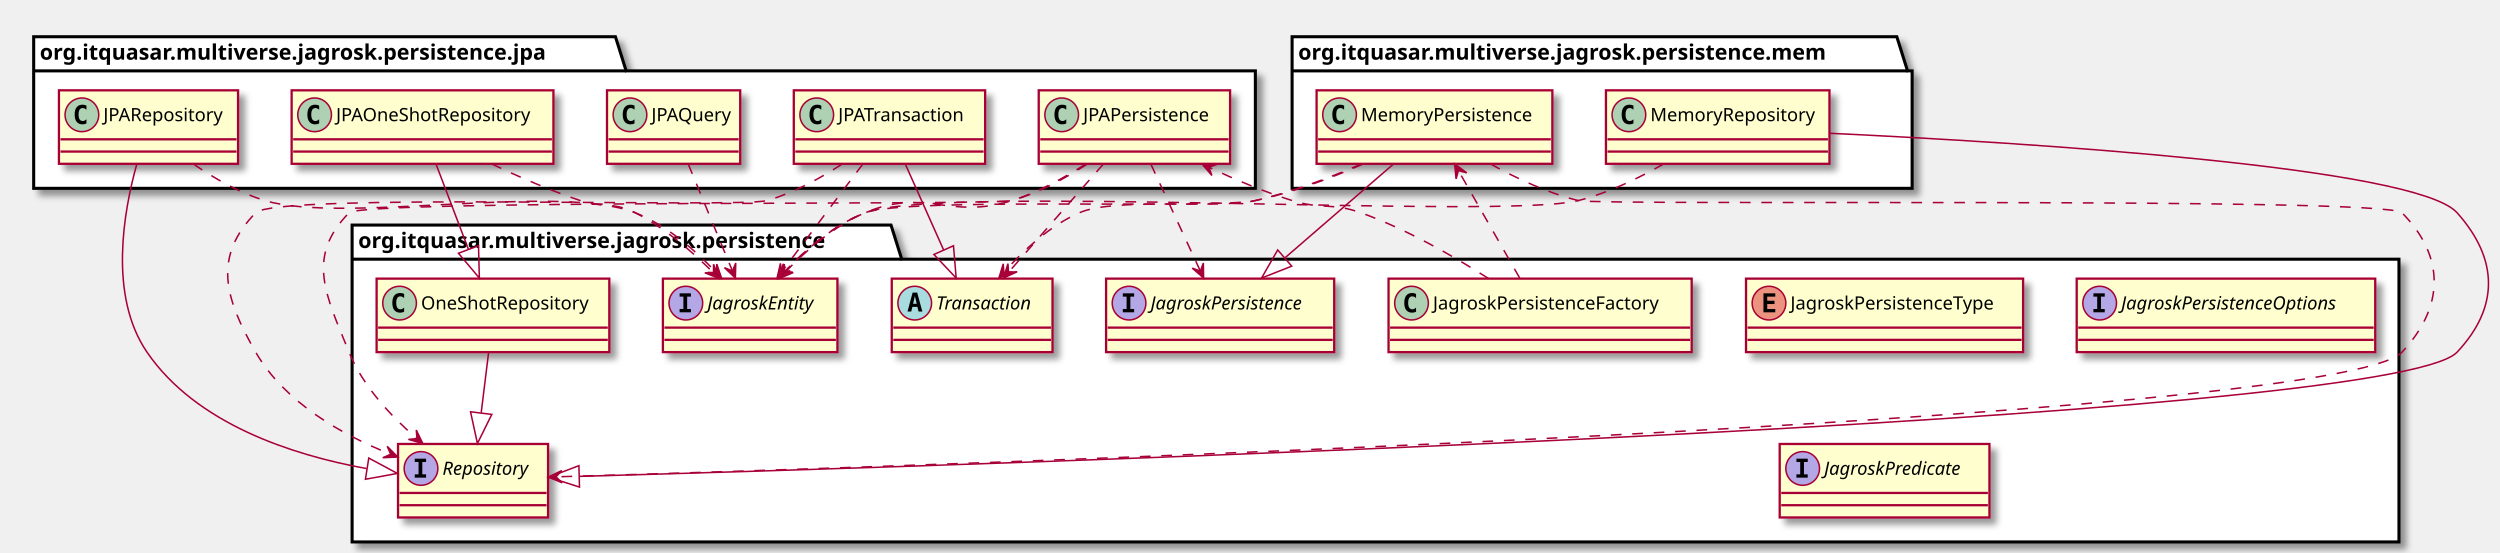
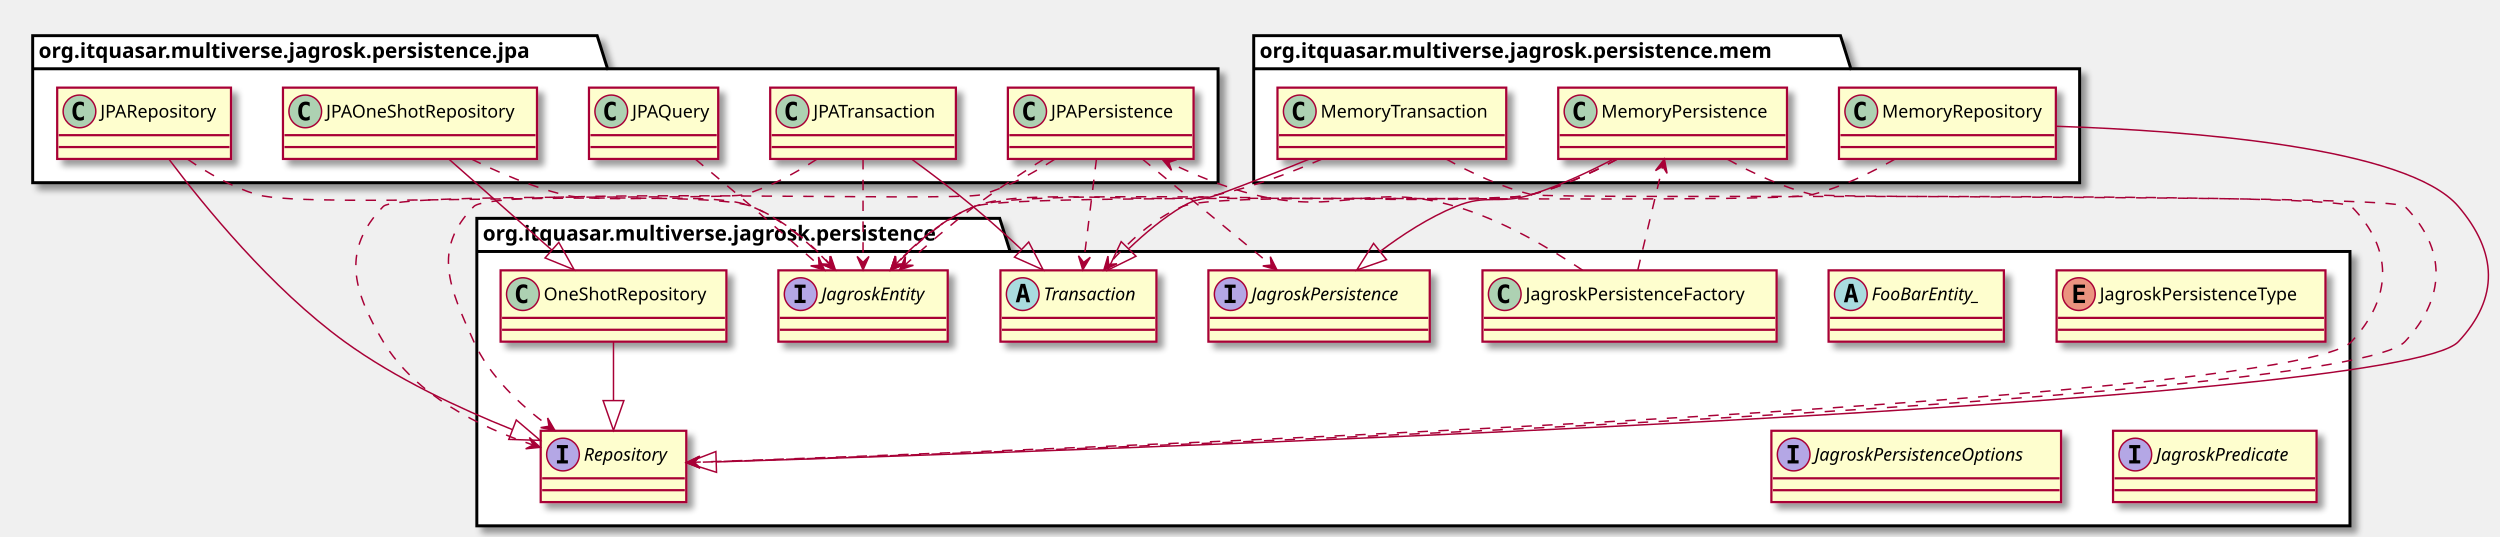
- <svg xmlns="http://www.w3.org/2000/svg" contentScriptType="application/ecmascript" contentStyleType="text/css" height="361px" preserveAspectRatio="none" style="width:1633px;height:361px;" version="1.1" viewBox="0 0 1633 361" width="1633px" zoomAndPan="magnify">
+ <svg xmlns="http://www.w3.org/2000/svg" contentScriptType="application/ecmascript" contentStyleType="text/css" height="361px" preserveAspectRatio="none" style="width:1683px;height:361px;" version="1.1" viewBox="0 0 1683 361" width="1683px" zoomAndPan="magnify">
  <defs>
-     <filter height="300%" id="fvx4y61" width="300%" x="-1" y="-1">
+     <filter height="300%" id="fnx9x2f" width="300%" x="-1" y="-1">
      <feGaussianBlur result="blurOut" stdDeviation="2.0" />
      <feColorMatrix in="blurOut" result="blurOut2" type="matrix" values="0 0 0 0 0 0 0 0 0 0 0 0 0 0 0 0 0 0 .4 0" />
      <feOffset dx="4.0" dy="4.0" in="blurOut2" result="blurOut3" />
      <feBlend in="SourceGraphic" in2="blurOut3" mode="normal" />
    </filter>
  </defs>
  <g>
-     <polygon fill="#FFFFFF" filter="url(#fvx4y61)" points="230,147,582,147,589,169.297,1567,169.297,1567,354,230,354,230,147" style="stroke: #000000; stroke-width: 2.0;" />
-     <line style="stroke: #000000; stroke-width: 2.0;" x1="230" x2="589" y1="169.297" y2="169.297" />
-     <text fill="#000000" font-family="sans-serif" font-size="14" font-weight="bold" lengthAdjust="spacingAndGlyphs" textLength="346" x="234" y="161.995">org.itquasar.multiverse.jagrosk.persistence</text>
-     <polygon fill="#FFFFFF" filter="url(#fvx4y61)" points="22,24,402,24,409,46.297,820,46.297,820,123,22,123,22,24" style="stroke: #000000; stroke-width: 2.0;" />
+     <polygon fill="#FFFFFF" filter="url(#fnx9x2f)" points="321,147,673,147,680,169.297,1582,169.297,1582,354,321,354,321,147" style="stroke: #000000; stroke-width: 2.0;" />
+     <line style="stroke: #000000; stroke-width: 2.0;" x1="321" x2="680" y1="169.297" y2="169.297" />
+     <text fill="#000000" font-family="sans-serif" font-size="14" font-weight="bold" lengthAdjust="spacingAndGlyphs" textLength="346" x="325" y="161.995">org.itquasar.multiverse.jagrosk.persistence</text>
+     <polygon fill="#FFFFFF" filter="url(#fnx9x2f)" points="22,24,402,24,409,46.297,820,46.297,820,123,22,123,22,24" style="stroke: #000000; stroke-width: 2.0;" />
    <line style="stroke: #000000; stroke-width: 2.0;" x1="22" x2="409" y1="46.297" y2="46.297" />
    <text fill="#000000" font-family="sans-serif" font-size="14" font-weight="bold" lengthAdjust="spacingAndGlyphs" textLength="374" x="26" y="38.995">org.itquasar.multiverse.jagrosk.persistence.jpa</text>
-     <polygon fill="#FFFFFF" filter="url(#fvx4y61)" points="844,24,1239,24,1246,46.297,1249,46.297,1249,123,844,123,844,24" style="stroke: #000000; stroke-width: 2.0;" />
+     <polygon fill="#FFFFFF" filter="url(#fnx9x2f)" points="844,24,1239,24,1246,46.297,1400,46.297,1400,123,844,123,844,24" style="stroke: #000000; stroke-width: 2.0;" />
    <line style="stroke: #000000; stroke-width: 2.0;" x1="844" x2="1246" y1="46.297" y2="46.297" />
    <text fill="#000000" font-family="sans-serif" font-size="14" font-weight="bold" lengthAdjust="spacingAndGlyphs" textLength="389" x="848" y="38.995">org.itquasar.multiverse.jagrosk.persistence.mem</text>
-     <rect fill="#FEFECE" filter="url(#fvx4y61)" height="48" style="stroke: #A80036; stroke-width: 1.5;" width="105" x="582.5" y="182" />
-     <ellipse cx="597.5" cy="198" fill="#A9DCDF" rx="11" ry="11" style="stroke: #A80036; stroke-width: 1.0;" />
-     <path d="M597.609,193.344 L596.453,198.422 L598.781,198.422 L597.609,193.344 Z M596.125,191.109 L599.109,191.109 L602.469,203.5 L600.016,203.5 L599.25,200.438 L595.969,200.438 L595.219,203.5 L592.781,203.5 L596.125,191.109 Z " />
-     <text fill="#000000" font-family="sans-serif" font-size="12" font-style="italic" lengthAdjust="spacingAndGlyphs" textLength="73" x="611.5" y="202.154">Transaction</text>
-     <line style="stroke: #A80036; stroke-width: 1.5;" x1="583.5" x2="686.5" y1="214" y2="214" />
-     <line style="stroke: #A80036; stroke-width: 1.5;" x1="583.5" x2="686.5" y1="222" y2="222" />
-     <rect fill="#FEFECE" filter="url(#fvx4y61)" height="48" style="stroke: #A80036; stroke-width: 1.5;" width="198" x="907" y="182" />
-     <ellipse cx="922" cy="198" fill="#ADD1B2" rx="11" ry="11" style="stroke: #A80036; stroke-width: 1.0;" />
-     <path d="M924.969,203.641 Q924.391,203.938 923.75,204.086 Q923.109,204.234 922.406,204.234 Q919.906,204.234 918.586,202.586 Q917.266,200.938 917.266,197.812 Q917.266,194.688 918.586,193.031 Q919.906,191.375 922.406,191.375 Q923.109,191.375 923.758,191.531 Q924.406,191.688 924.969,191.984 L924.969,194.703 Q924.344,194.125 923.75,193.852 Q923.156,193.578 922.531,193.578 Q921.188,193.578 920.5,194.648 Q919.812,195.719 919.812,197.812 Q919.812,199.906 920.5,200.977 Q921.188,202.047 922.531,202.047 Q923.156,202.047 923.75,201.773 Q924.344,201.5 924.969,200.922 L924.969,203.641 Z " />
-     <text fill="#000000" font-family="sans-serif" font-size="12" lengthAdjust="spacingAndGlyphs" textLength="166" x="936" y="202.154">JagroskPersistenceFactory</text>
-     <line style="stroke: #A80036; stroke-width: 1.5;" x1="908" x2="1104" y1="214" y2="214" />
-     <line style="stroke: #A80036; stroke-width: 1.5;" x1="908" x2="1104" y1="222" y2="222" />
-     <rect fill="#FEFECE" filter="url(#fvx4y61)" height="48" style="stroke: #A80036; stroke-width: 1.5;" width="152" x="246" y="182" />
-     <ellipse cx="261" cy="198" fill="#ADD1B2" rx="11" ry="11" style="stroke: #A80036; stroke-width: 1.0;" />
-     <path d="M263.969,203.641 Q263.391,203.938 262.75,204.086 Q262.109,204.234 261.406,204.234 Q258.906,204.234 257.586,202.586 Q256.266,200.938 256.266,197.812 Q256.266,194.688 257.586,193.031 Q258.906,191.375 261.406,191.375 Q262.109,191.375 262.758,191.531 Q263.406,191.688 263.969,191.984 L263.969,194.703 Q263.344,194.125 262.75,193.852 Q262.156,193.578 261.531,193.578 Q260.188,193.578 259.5,194.648 Q258.812,195.719 258.812,197.812 Q258.812,199.906 259.5,200.977 Q260.188,202.047 261.531,202.047 Q262.156,202.047 262.75,201.773 Q263.344,201.5 263.969,200.922 L263.969,203.641 Z " />
-     <text fill="#000000" font-family="sans-serif" font-size="12" lengthAdjust="spacingAndGlyphs" textLength="120" x="275" y="202.154">OneShotRepository</text>
-     <line style="stroke: #A80036; stroke-width: 1.5;" x1="247" x2="397" y1="214" y2="214" />
-     <line style="stroke: #A80036; stroke-width: 1.5;" x1="247" x2="397" y1="222" y2="222" />
-     <rect fill="#FEFECE" filter="url(#fvx4y61)" height="48" style="stroke: #A80036; stroke-width: 1.5;" width="181" x="1140.5" y="182" />
-     <ellipse cx="1155.5" cy="198" fill="#EB937F" rx="11" ry="11" style="stroke: #A80036; stroke-width: 1.0;" />
-     <path d="M1159.609,204 L1151.891,204 L1151.891,191.609 L1159.609,191.609 L1159.609,193.766 L1154.344,193.766 L1154.344,196.438 L1159.109,196.438 L1159.109,198.594 L1154.344,198.594 L1154.344,201.844 L1159.609,201.844 L1159.609,204 Z " />
-     <text fill="#000000" font-family="sans-serif" font-size="12" lengthAdjust="spacingAndGlyphs" textLength="149" x="1169.5" y="202.154">JagroskPersistenceType</text>
-     <line style="stroke: #A80036; stroke-width: 1.5;" x1="1141.5" x2="1320.5" y1="214" y2="214" />
-     <line style="stroke: #A80036; stroke-width: 1.5;" x1="1141.5" x2="1320.5" y1="222" y2="222" />
-     <rect fill="#FEFECE" filter="url(#fvx4y61)" height="48" style="stroke: #A80036; stroke-width: 1.5;" width="114" x="433" y="182" />
-     <ellipse cx="448" cy="198" fill="#B4A7E5" rx="11" ry="11" style="stroke: #A80036; stroke-width: 1.0;" />
-     <path d="M443.922,193.766 L443.922,191.609 L451.312,191.609 L451.312,193.766 L448.844,193.766 L448.844,201.844 L451.312,201.844 L451.312,204 L443.922,204 L443.922,201.844 L446.391,201.844 L446.391,193.766 L443.922,193.766 Z " />
-     <text fill="#000000" font-family="sans-serif" font-size="12" font-style="italic" lengthAdjust="spacingAndGlyphs" textLength="82" x="462" y="202.154">JagroskEntity</text>
-     <line style="stroke: #A80036; stroke-width: 1.5;" x1="434" x2="546" y1="214" y2="214" />
-     <line style="stroke: #A80036; stroke-width: 1.5;" x1="434" x2="546" y1="222" y2="222" />
-     <rect fill="#FEFECE" filter="url(#fvx4y61)" height="48" style="stroke: #A80036; stroke-width: 1.5;" width="149" x="722.5" y="182" />
-     <ellipse cx="737.5" cy="198" fill="#B4A7E5" rx="11" ry="11" style="stroke: #A80036; stroke-width: 1.0;" />
-     <path d="M733.422,193.766 L733.422,191.609 L740.812,191.609 L740.812,193.766 L738.344,193.766 L738.344,201.844 L740.812,201.844 L740.812,204 L733.422,204 L733.422,201.844 L735.891,201.844 L735.891,193.766 L733.422,193.766 Z " />
-     <text fill="#000000" font-family="sans-serif" font-size="12" font-style="italic" lengthAdjust="spacingAndGlyphs" textLength="117" x="751.5" y="202.154">JagroskPersistence</text>
-     <line style="stroke: #A80036; stroke-width: 1.5;" x1="723.5" x2="870.5" y1="214" y2="214" />
-     <line style="stroke: #A80036; stroke-width: 1.5;" x1="723.5" x2="870.5" y1="222" y2="222" />
-     <rect fill="#FEFECE" filter="url(#fvx4y61)" height="48" style="stroke: #A80036; stroke-width: 1.5;" width="195" x="1356.5" y="182" />
-     <ellipse cx="1371.5" cy="198" fill="#B4A7E5" rx="11" ry="11" style="stroke: #A80036; stroke-width: 1.0;" />
-     <path d="M1367.422,193.766 L1367.422,191.609 L1374.812,191.609 L1374.812,193.766 L1372.344,193.766 L1372.344,201.844 L1374.812,201.844 L1374.812,204 L1367.422,204 L1367.422,201.844 L1369.891,201.844 L1369.891,193.766 L1367.422,193.766 Z " />
-     <text fill="#000000" font-family="sans-serif" font-size="12" font-style="italic" lengthAdjust="spacingAndGlyphs" textLength="163" x="1385.5" y="202.154">JagroskPersistenceOptions</text>
-     <line style="stroke: #A80036; stroke-width: 1.5;" x1="1357.5" x2="1550.5" y1="214" y2="214" />
-     <line style="stroke: #A80036; stroke-width: 1.5;" x1="1357.5" x2="1550.5" y1="222" y2="222" />
-     <rect fill="#FEFECE" filter="url(#fvx4y61)" height="48" style="stroke: #A80036; stroke-width: 1.5;" width="137" x="1162.5" y="290" />
-     <ellipse cx="1177.5" cy="306" fill="#B4A7E5" rx="11" ry="11" style="stroke: #A80036; stroke-width: 1.0;" />
-     <path d="M1173.422,301.766 L1173.422,299.609 L1180.812,299.609 L1180.812,301.766 L1178.344,301.766 L1178.344,309.844 L1180.812,309.844 L1180.812,312 L1173.422,312 L1173.422,309.844 L1175.891,309.844 L1175.891,301.766 L1173.422,301.766 Z " />
-     <text fill="#000000" font-family="sans-serif" font-size="12" font-style="italic" lengthAdjust="spacingAndGlyphs" textLength="105" x="1191.5" y="310.154">JagroskPredicate</text>
-     <line style="stroke: #A80036; stroke-width: 1.5;" x1="1163.5" x2="1298.5" y1="322" y2="322" />
-     <line style="stroke: #A80036; stroke-width: 1.5;" x1="1163.5" x2="1298.5" y1="330" y2="330" />
-     <rect fill="#FEFECE" filter="url(#fvx4y61)" height="48" style="stroke: #A80036; stroke-width: 1.5;" width="98" x="260" y="290" />
-     <ellipse cx="275" cy="306" fill="#B4A7E5" rx="11" ry="11" style="stroke: #A80036; stroke-width: 1.0;" />
-     <path d="M270.922,301.766 L270.922,299.609 L278.312,299.609 L278.312,301.766 L275.844,301.766 L275.844,309.844 L278.312,309.844 L278.312,312 L270.922,312 L270.922,309.844 L273.391,309.844 L273.391,301.766 L270.922,301.766 Z " />
-     <text fill="#000000" font-family="sans-serif" font-size="12" font-style="italic" lengthAdjust="spacingAndGlyphs" textLength="66" x="289" y="310.154">Repository</text>
-     <line style="stroke: #A80036; stroke-width: 1.5;" x1="261" x2="357" y1="322" y2="322" />
-     <line style="stroke: #A80036; stroke-width: 1.5;" x1="261" x2="357" y1="330" y2="330" />
-     <rect fill="#FEFECE" filter="url(#fvx4y61)" height="48" style="stroke: #A80036; stroke-width: 1.5;" width="171" x="190.5" y="59" />
+     <rect fill="#FEFECE" filter="url(#fnx9x2f)" height="48" style="stroke: #A80036; stroke-width: 1.5;" width="118" x="1231" y="182" />
+     <ellipse cx="1246" cy="198" fill="#A9DCDF" rx="11" ry="11" style="stroke: #A80036; stroke-width: 1.0;" />
+     <path d="M1246.109,193.344 L1244.953,198.422 L1247.281,198.422 L1246.109,193.344 Z M1244.625,191.109 L1247.609,191.109 L1250.969,203.5 L1248.516,203.5 L1247.75,200.438 L1244.469,200.438 L1243.719,203.5 L1241.281,203.5 L1244.625,191.109 Z " />
+     <text fill="#000000" font-family="sans-serif" font-size="12" font-style="italic" lengthAdjust="spacingAndGlyphs" textLength="86" x="1260" y="202.154">FooBarEntity_</text>
+     <line style="stroke: #A80036; stroke-width: 1.5;" x1="1232" x2="1348" y1="214" y2="214" />
+     <line style="stroke: #A80036; stroke-width: 1.5;" x1="1232" x2="1348" y1="222" y2="222" />
+     <rect fill="#FEFECE" filter="url(#fnx9x2f)" height="48" style="stroke: #A80036; stroke-width: 1.5;" width="105" x="673.5" y="182" />
+     <ellipse cx="688.5" cy="198" fill="#A9DCDF" rx="11" ry="11" style="stroke: #A80036; stroke-width: 1.0;" />
+     <path d="M688.609,193.344 L687.453,198.422 L689.781,198.422 L688.609,193.344 Z M687.125,191.109 L690.109,191.109 L693.469,203.5 L691.016,203.5 L690.25,200.438 L686.969,200.438 L686.219,203.5 L683.781,203.5 L687.125,191.109 Z " />
+     <text fill="#000000" font-family="sans-serif" font-size="12" font-style="italic" lengthAdjust="spacingAndGlyphs" textLength="73" x="702.5" y="202.154">Transaction</text>
+     <line style="stroke: #A80036; stroke-width: 1.5;" x1="674.5" x2="777.5" y1="214" y2="214" />
+     <line style="stroke: #A80036; stroke-width: 1.5;" x1="674.5" x2="777.5" y1="222" y2="222" />
+     <rect fill="#FEFECE" filter="url(#fnx9x2f)" height="48" style="stroke: #A80036; stroke-width: 1.5;" width="198" x="998" y="182" />
+     <ellipse cx="1013" cy="198" fill="#ADD1B2" rx="11" ry="11" style="stroke: #A80036; stroke-width: 1.0;" />
+     <path d="M1015.969,203.641 Q1015.391,203.938 1014.75,204.086 Q1014.109,204.234 1013.406,204.234 Q1010.906,204.234 1009.586,202.586 Q1008.266,200.938 1008.266,197.812 Q1008.266,194.688 1009.586,193.031 Q1010.906,191.375 1013.406,191.375 Q1014.109,191.375 1014.758,191.531 Q1015.406,191.688 1015.969,191.984 L1015.969,194.703 Q1015.344,194.125 1014.75,193.852 Q1014.156,193.578 1013.531,193.578 Q1012.188,193.578 1011.5,194.648 Q1010.812,195.719 1010.812,197.812 Q1010.812,199.906 1011.5,200.977 Q1012.188,202.047 1013.531,202.047 Q1014.156,202.047 1014.75,201.773 Q1015.344,201.5 1015.969,200.922 L1015.969,203.641 Z " />
+     <text fill="#000000" font-family="sans-serif" font-size="12" lengthAdjust="spacingAndGlyphs" textLength="166" x="1027" y="202.154">JagroskPersistenceFactory</text>
+     <line style="stroke: #A80036; stroke-width: 1.5;" x1="999" x2="1195" y1="214" y2="214" />
+     <line style="stroke: #A80036; stroke-width: 1.5;" x1="999" x2="1195" y1="222" y2="222" />
+     <rect fill="#FEFECE" filter="url(#fnx9x2f)" height="48" style="stroke: #A80036; stroke-width: 1.5;" width="152" x="337" y="182" />
+     <ellipse cx="352" cy="198" fill="#ADD1B2" rx="11" ry="11" style="stroke: #A80036; stroke-width: 1.0;" />
+     <path d="M354.969,203.641 Q354.391,203.938 353.75,204.086 Q353.109,204.234 352.406,204.234 Q349.906,204.234 348.586,202.586 Q347.266,200.938 347.266,197.812 Q347.266,194.688 348.586,193.031 Q349.906,191.375 352.406,191.375 Q353.109,191.375 353.758,191.531 Q354.406,191.688 354.969,191.984 L354.969,194.703 Q354.344,194.125 353.75,193.852 Q353.156,193.578 352.531,193.578 Q351.188,193.578 350.5,194.648 Q349.812,195.719 349.812,197.812 Q349.812,199.906 350.5,200.977 Q351.188,202.047 352.531,202.047 Q353.156,202.047 353.75,201.773 Q354.344,201.5 354.969,200.922 L354.969,203.641 Z " />
+     <text fill="#000000" font-family="sans-serif" font-size="12" lengthAdjust="spacingAndGlyphs" textLength="120" x="366" y="202.154">OneShotRepository</text>
+     <line style="stroke: #A80036; stroke-width: 1.5;" x1="338" x2="488" y1="214" y2="214" />
+     <line style="stroke: #A80036; stroke-width: 1.5;" x1="338" x2="488" y1="222" y2="222" />
+     <rect fill="#FEFECE" filter="url(#fnx9x2f)" height="48" style="stroke: #A80036; stroke-width: 1.5;" width="181" x="1384.5" y="182" />
+     <ellipse cx="1399.5" cy="198" fill="#EB937F" rx="11" ry="11" style="stroke: #A80036; stroke-width: 1.0;" />
+     <path d="M1403.609,204 L1395.891,204 L1395.891,191.609 L1403.609,191.609 L1403.609,193.766 L1398.344,193.766 L1398.344,196.438 L1403.109,196.438 L1403.109,198.594 L1398.344,198.594 L1398.344,201.844 L1403.609,201.844 L1403.609,204 Z " />
+     <text fill="#000000" font-family="sans-serif" font-size="12" lengthAdjust="spacingAndGlyphs" textLength="149" x="1413.5" y="202.154">JagroskPersistenceType</text>
+     <line style="stroke: #A80036; stroke-width: 1.5;" x1="1385.5" x2="1564.5" y1="214" y2="214" />
+     <line style="stroke: #A80036; stroke-width: 1.5;" x1="1385.5" x2="1564.5" y1="222" y2="222" />
+     <rect fill="#FEFECE" filter="url(#fnx9x2f)" height="48" style="stroke: #A80036; stroke-width: 1.5;" width="114" x="524" y="182" />
+     <ellipse cx="539" cy="198" fill="#B4A7E5" rx="11" ry="11" style="stroke: #A80036; stroke-width: 1.0;" />
+     <path d="M534.922,193.766 L534.922,191.609 L542.312,191.609 L542.312,193.766 L539.844,193.766 L539.844,201.844 L542.312,201.844 L542.312,204 L534.922,204 L534.922,201.844 L537.391,201.844 L537.391,193.766 L534.922,193.766 Z " />
+     <text fill="#000000" font-family="sans-serif" font-size="12" font-style="italic" lengthAdjust="spacingAndGlyphs" textLength="82" x="553" y="202.154">JagroskEntity</text>
+     <line style="stroke: #A80036; stroke-width: 1.5;" x1="525" x2="637" y1="214" y2="214" />
+     <line style="stroke: #A80036; stroke-width: 1.5;" x1="525" x2="637" y1="222" y2="222" />
+     <rect fill="#FEFECE" filter="url(#fnx9x2f)" height="48" style="stroke: #A80036; stroke-width: 1.5;" width="149" x="813.5" y="182" />
+     <ellipse cx="828.5" cy="198" fill="#B4A7E5" rx="11" ry="11" style="stroke: #A80036; stroke-width: 1.0;" />
+     <path d="M824.422,193.766 L824.422,191.609 L831.812,191.609 L831.812,193.766 L829.344,193.766 L829.344,201.844 L831.812,201.844 L831.812,204 L824.422,204 L824.422,201.844 L826.891,201.844 L826.891,193.766 L824.422,193.766 Z " />
+     <text fill="#000000" font-family="sans-serif" font-size="12" font-style="italic" lengthAdjust="spacingAndGlyphs" textLength="117" x="842.5" y="202.154">JagroskPersistence</text>
+     <line style="stroke: #A80036; stroke-width: 1.5;" x1="814.5" x2="961.5" y1="214" y2="214" />
+     <line style="stroke: #A80036; stroke-width: 1.5;" x1="814.5" x2="961.5" y1="222" y2="222" />
+     <rect fill="#FEFECE" filter="url(#fnx9x2f)" height="48" style="stroke: #A80036; stroke-width: 1.5;" width="195" x="1192.5" y="290" />
+     <ellipse cx="1207.5" cy="306" fill="#B4A7E5" rx="11" ry="11" style="stroke: #A80036; stroke-width: 1.0;" />
+     <path d="M1203.422,301.766 L1203.422,299.609 L1210.812,299.609 L1210.812,301.766 L1208.344,301.766 L1208.344,309.844 L1210.812,309.844 L1210.812,312 L1203.422,312 L1203.422,309.844 L1205.891,309.844 L1205.891,301.766 L1203.422,301.766 Z " />
+     <text fill="#000000" font-family="sans-serif" font-size="12" font-style="italic" lengthAdjust="spacingAndGlyphs" textLength="163" x="1221.5" y="310.154">JagroskPersistenceOptions</text>
+     <line style="stroke: #A80036; stroke-width: 1.5;" x1="1193.5" x2="1386.5" y1="322" y2="322" />
+     <line style="stroke: #A80036; stroke-width: 1.5;" x1="1193.5" x2="1386.5" y1="330" y2="330" />
+     <rect fill="#FEFECE" filter="url(#fnx9x2f)" height="48" style="stroke: #A80036; stroke-width: 1.5;" width="137" x="1422.5" y="290" />
+     <ellipse cx="1437.5" cy="306" fill="#B4A7E5" rx="11" ry="11" style="stroke: #A80036; stroke-width: 1.0;" />
+     <path d="M1433.422,301.766 L1433.422,299.609 L1440.812,299.609 L1440.812,301.766 L1438.344,301.766 L1438.344,309.844 L1440.812,309.844 L1440.812,312 L1433.422,312 L1433.422,309.844 L1435.891,309.844 L1435.891,301.766 L1433.422,301.766 Z " />
+     <text fill="#000000" font-family="sans-serif" font-size="12" font-style="italic" lengthAdjust="spacingAndGlyphs" textLength="105" x="1451.5" y="310.154">JagroskPredicate</text>
+     <line style="stroke: #A80036; stroke-width: 1.5;" x1="1423.5" x2="1558.5" y1="322" y2="322" />
+     <line style="stroke: #A80036; stroke-width: 1.5;" x1="1423.5" x2="1558.5" y1="330" y2="330" />
+     <rect fill="#FEFECE" filter="url(#fnx9x2f)" height="48" style="stroke: #A80036; stroke-width: 1.5;" width="98" x="364" y="290" />
+     <ellipse cx="379" cy="306" fill="#B4A7E5" rx="11" ry="11" style="stroke: #A80036; stroke-width: 1.0;" />
+     <path d="M374.922,301.766 L374.922,299.609 L382.312,299.609 L382.312,301.766 L379.844,301.766 L379.844,309.844 L382.312,309.844 L382.312,312 L374.922,312 L374.922,309.844 L377.391,309.844 L377.391,301.766 L374.922,301.766 Z " />
+     <text fill="#000000" font-family="sans-serif" font-size="12" font-style="italic" lengthAdjust="spacingAndGlyphs" textLength="66" x="393" y="310.154">Repository</text>
+     <line style="stroke: #A80036; stroke-width: 1.5;" x1="365" x2="461" y1="322" y2="322" />
+     <line style="stroke: #A80036; stroke-width: 1.5;" x1="365" x2="461" y1="330" y2="330" />
+     <rect fill="#FEFECE" filter="url(#fnx9x2f)" height="48" style="stroke: #A80036; stroke-width: 1.5;" width="171" x="190.5" y="59" />
    <ellipse cx="205.5" cy="75" fill="#ADD1B2" rx="11" ry="11" style="stroke: #A80036; stroke-width: 1.0;" />
    <path d="M208.469,80.641 Q207.891,80.938 207.25,81.086 Q206.609,81.234 205.906,81.234 Q203.406,81.234 202.086,79.586 Q200.766,77.938 200.766,74.812 Q200.766,71.688 202.086,70.031 Q203.406,68.375 205.906,68.375 Q206.609,68.375 207.258,68.531 Q207.906,68.688 208.469,68.984 L208.469,71.703 Q207.844,71.125 207.25,70.852 Q206.656,70.578 206.031,70.578 Q204.688,70.578 204,71.648 Q203.312,72.719 203.312,74.812 Q203.312,76.906 204,77.977 Q204.688,79.047 206.031,79.047 Q206.656,79.047 207.25,78.773 Q207.844,78.5 208.469,77.922 L208.469,80.641 Z " />
    <text fill="#000000" font-family="sans-serif" font-size="12" lengthAdjust="spacingAndGlyphs" textLength="139" x="219.5" y="79.154">JPAOneShotRepository</text>
    <line style="stroke: #A80036; stroke-width: 1.5;" x1="191.5" x2="360.5" y1="91" y2="91" />
    <line style="stroke: #A80036; stroke-width: 1.5;" x1="191.5" x2="360.5" y1="99" y2="99" />
-     <rect fill="#FEFECE" filter="url(#fvx4y61)" height="48" style="stroke: #A80036; stroke-width: 1.5;" width="125" x="678.5" y="59" />
+     <rect fill="#FEFECE" filter="url(#fnx9x2f)" height="48" style="stroke: #A80036; stroke-width: 1.5;" width="125" x="678.5" y="59" />
    <ellipse cx="693.5" cy="75" fill="#ADD1B2" rx="11" ry="11" style="stroke: #A80036; stroke-width: 1.0;" />
    <path d="M696.469,80.641 Q695.891,80.938 695.25,81.086 Q694.609,81.234 693.906,81.234 Q691.406,81.234 690.086,79.586 Q688.766,77.938 688.766,74.812 Q688.766,71.688 690.086,70.031 Q691.406,68.375 693.906,68.375 Q694.609,68.375 695.258,68.531 Q695.906,68.688 696.469,68.984 L696.469,71.703 Q695.844,71.125 695.25,70.852 Q694.656,70.578 694.031,70.578 Q692.688,70.578 692,71.648 Q691.312,72.719 691.312,74.812 Q691.312,76.906 692,77.977 Q692.688,79.047 694.031,79.047 Q694.656,79.047 695.25,78.773 Q695.844,78.5 696.469,77.922 L696.469,80.641 Z " />
    <text fill="#000000" font-family="sans-serif" font-size="12" lengthAdjust="spacingAndGlyphs" textLength="93" x="707.5" y="79.154">JPAPersistence</text>
    <line style="stroke: #A80036; stroke-width: 1.5;" x1="679.5" x2="802.5" y1="91" y2="91" />
    <line style="stroke: #A80036; stroke-width: 1.5;" x1="679.5" x2="802.5" y1="99" y2="99" />
-     <rect fill="#FEFECE" filter="url(#fvx4y61)" height="48" style="stroke: #A80036; stroke-width: 1.5;" width="87" x="396.5" y="59" />
+     <rect fill="#FEFECE" filter="url(#fnx9x2f)" height="48" style="stroke: #A80036; stroke-width: 1.5;" width="87" x="396.5" y="59" />
    <ellipse cx="411.5" cy="75" fill="#ADD1B2" rx="11" ry="11" style="stroke: #A80036; stroke-width: 1.0;" />
    <path d="M414.469,80.641 Q413.891,80.938 413.25,81.086 Q412.609,81.234 411.906,81.234 Q409.406,81.234 408.086,79.586 Q406.766,77.938 406.766,74.812 Q406.766,71.688 408.086,70.031 Q409.406,68.375 411.906,68.375 Q412.609,68.375 413.258,68.531 Q413.906,68.688 414.469,68.984 L414.469,71.703 Q413.844,71.125 413.25,70.852 Q412.656,70.578 412.031,70.578 Q410.688,70.578 410,71.648 Q409.312,72.719 409.312,74.812 Q409.312,76.906 410,77.977 Q410.688,79.047 412.031,79.047 Q412.656,79.047 413.25,78.773 Q413.844,78.5 414.469,77.922 L414.469,80.641 Z " />
    <text fill="#000000" font-family="sans-serif" font-size="12" lengthAdjust="spacingAndGlyphs" textLength="55" x="425.5" y="79.154">JPAQuery</text>
    <line style="stroke: #A80036; stroke-width: 1.5;" x1="397.5" x2="482.5" y1="91" y2="91" />
    <line style="stroke: #A80036; stroke-width: 1.5;" x1="397.5" x2="482.5" y1="99" y2="99" />
-     <rect fill="#FEFECE" filter="url(#fvx4y61)" height="48" style="stroke: #A80036; stroke-width: 1.5;" width="117" x="38.5" y="59" />
+     <rect fill="#FEFECE" filter="url(#fnx9x2f)" height="48" style="stroke: #A80036; stroke-width: 1.5;" width="117" x="38.5" y="59" />
    <ellipse cx="53.5" cy="75" fill="#ADD1B2" rx="11" ry="11" style="stroke: #A80036; stroke-width: 1.0;" />
    <path d="M56.469,80.641 Q55.891,80.938 55.25,81.086 Q54.609,81.234 53.906,81.234 Q51.406,81.234 50.086,79.586 Q48.766,77.938 48.766,74.812 Q48.766,71.688 50.086,70.031 Q51.406,68.375 53.906,68.375 Q54.609,68.375 55.258,68.531 Q55.906,68.688 56.469,68.984 L56.469,71.703 Q55.844,71.125 55.25,70.852 Q54.656,70.578 54.031,70.578 Q52.688,70.578 52,71.648 Q51.312,72.719 51.312,74.812 Q51.312,76.906 52,77.977 Q52.688,79.047 54.031,79.047 Q54.656,79.047 55.25,78.773 Q55.844,78.5 56.469,77.922 L56.469,80.641 Z " />
    <text fill="#000000" font-family="sans-serif" font-size="12" lengthAdjust="spacingAndGlyphs" textLength="85" x="67.5" y="79.154">JPARepository</text>
    <line style="stroke: #A80036; stroke-width: 1.5;" x1="39.5" x2="154.5" y1="91" y2="91" />
    <line style="stroke: #A80036; stroke-width: 1.5;" x1="39.5" x2="154.5" y1="99" y2="99" />
-     <rect fill="#FEFECE" filter="url(#fvx4y61)" height="48" style="stroke: #A80036; stroke-width: 1.5;" width="125" x="518.5" y="59" />
+     <rect fill="#FEFECE" filter="url(#fnx9x2f)" height="48" style="stroke: #A80036; stroke-width: 1.5;" width="125" x="518.5" y="59" />
    <ellipse cx="533.5" cy="75" fill="#ADD1B2" rx="11" ry="11" style="stroke: #A80036; stroke-width: 1.0;" />
    <path d="M536.469,80.641 Q535.891,80.938 535.25,81.086 Q534.609,81.234 533.906,81.234 Q531.406,81.234 530.086,79.586 Q528.766,77.938 528.766,74.812 Q528.766,71.688 530.086,70.031 Q531.406,68.375 533.906,68.375 Q534.609,68.375 535.258,68.531 Q535.906,68.688 536.469,68.984 L536.469,71.703 Q535.844,71.125 535.25,70.852 Q534.656,70.578 534.031,70.578 Q532.688,70.578 532,71.648 Q531.312,72.719 531.312,74.812 Q531.312,76.906 532,77.977 Q532.688,79.047 534.031,79.047 Q534.656,79.047 535.25,78.773 Q535.844,78.5 536.469,77.922 L536.469,80.641 Z " />
    <text fill="#000000" font-family="sans-serif" font-size="12" lengthAdjust="spacingAndGlyphs" textLength="93" x="547.5" y="79.154">JPATransaction</text>
    <line style="stroke: #A80036; stroke-width: 1.5;" x1="519.5" x2="642.5" y1="91" y2="91" />
    <line style="stroke: #A80036; stroke-width: 1.5;" x1="519.5" x2="642.5" y1="99" y2="99" />
-     <rect fill="#FEFECE" filter="url(#fvx4y61)" height="48" style="stroke: #A80036; stroke-width: 1.5;" width="154" x="860" y="59" />
+     <rect fill="#FEFECE" filter="url(#fnx9x2f)" height="48" style="stroke: #A80036; stroke-width: 1.5;" width="154" x="1049" y="59" />
+     <ellipse cx="1064" cy="75" fill="#ADD1B2" rx="11" ry="11" style="stroke: #A80036; stroke-width: 1.0;" />
+     <path d="M1066.969,80.641 Q1066.391,80.938 1065.75,81.086 Q1065.109,81.234 1064.406,81.234 Q1061.906,81.234 1060.586,79.586 Q1059.266,77.938 1059.266,74.812 Q1059.266,71.688 1060.586,70.031 Q1061.906,68.375 1064.406,68.375 Q1065.109,68.375 1065.758,68.531 Q1066.406,68.688 1066.969,68.984 L1066.969,71.703 Q1066.344,71.125 1065.75,70.852 Q1065.156,70.578 1064.531,70.578 Q1063.188,70.578 1062.5,71.648 Q1061.812,72.719 1061.812,74.812 Q1061.812,76.906 1062.5,77.977 Q1063.188,79.047 1064.531,79.047 Q1065.156,79.047 1065.75,78.773 Q1066.344,78.5 1066.969,77.922 L1066.969,80.641 Z " />
+     <text fill="#000000" font-family="sans-serif" font-size="12" lengthAdjust="spacingAndGlyphs" textLength="122" x="1078" y="79.154">MemoryPersistence</text>
+     <line style="stroke: #A80036; stroke-width: 1.5;" x1="1050" x2="1202" y1="91" y2="91" />
+     <line style="stroke: #A80036; stroke-width: 1.5;" x1="1050" x2="1202" y1="99" y2="99" />
+     <rect fill="#FEFECE" filter="url(#fnx9x2f)" height="48" style="stroke: #A80036; stroke-width: 1.5;" width="146" x="1238" y="59" />
+     <ellipse cx="1253" cy="75" fill="#ADD1B2" rx="11" ry="11" style="stroke: #A80036; stroke-width: 1.0;" />
+     <path d="M1255.969,80.641 Q1255.391,80.938 1254.75,81.086 Q1254.109,81.234 1253.406,81.234 Q1250.906,81.234 1249.586,79.586 Q1248.266,77.938 1248.266,74.812 Q1248.266,71.688 1249.586,70.031 Q1250.906,68.375 1253.406,68.375 Q1254.109,68.375 1254.758,68.531 Q1255.406,68.688 1255.969,68.984 L1255.969,71.703 Q1255.344,71.125 1254.75,70.852 Q1254.156,70.578 1253.531,70.578 Q1252.188,70.578 1251.5,71.648 Q1250.812,72.719 1250.812,74.812 Q1250.812,76.906 1251.5,77.977 Q1252.188,79.047 1253.531,79.047 Q1254.156,79.047 1254.75,78.773 Q1255.344,78.5 1255.969,77.922 L1255.969,80.641 Z " />
+     <text fill="#000000" font-family="sans-serif" font-size="12" lengthAdjust="spacingAndGlyphs" textLength="114" x="1267" y="79.154">MemoryRepository</text>
+     <line style="stroke: #A80036; stroke-width: 1.5;" x1="1239" x2="1383" y1="91" y2="91" />
+     <line style="stroke: #A80036; stroke-width: 1.5;" x1="1239" x2="1383" y1="99" y2="99" />
+     <rect fill="#FEFECE" filter="url(#fnx9x2f)" height="48" style="stroke: #A80036; stroke-width: 1.5;" width="154" x="860" y="59" />
    <ellipse cx="875" cy="75" fill="#ADD1B2" rx="11" ry="11" style="stroke: #A80036; stroke-width: 1.0;" />
    <path d="M877.969,80.641 Q877.391,80.938 876.75,81.086 Q876.109,81.234 875.406,81.234 Q872.906,81.234 871.586,79.586 Q870.266,77.938 870.266,74.812 Q870.266,71.688 871.586,70.031 Q872.906,68.375 875.406,68.375 Q876.109,68.375 876.758,68.531 Q877.406,68.688 877.969,68.984 L877.969,71.703 Q877.344,71.125 876.75,70.852 Q876.156,70.578 875.531,70.578 Q874.188,70.578 873.5,71.648 Q872.812,72.719 872.812,74.812 Q872.812,76.906 873.5,77.977 Q874.188,79.047 875.531,79.047 Q876.156,79.047 876.75,78.773 Q877.344,78.5 877.969,77.922 L877.969,80.641 Z " />
-     <text fill="#000000" font-family="sans-serif" font-size="12" lengthAdjust="spacingAndGlyphs" textLength="122" x="889" y="79.154">MemoryPersistence</text>
+     <text fill="#000000" font-family="sans-serif" font-size="12" lengthAdjust="spacingAndGlyphs" textLength="122" x="889" y="79.154">MemoryTransaction</text>
    <line style="stroke: #A80036; stroke-width: 1.5;" x1="861" x2="1013" y1="91" y2="91" />
    <line style="stroke: #A80036; stroke-width: 1.5;" x1="861" x2="1013" y1="99" y2="99" />
-     <rect fill="#FEFECE" filter="url(#fvx4y61)" height="48" style="stroke: #A80036; stroke-width: 1.5;" width="146" x="1049" y="59" />
-     <ellipse cx="1064" cy="75" fill="#ADD1B2" rx="11" ry="11" style="stroke: #A80036; stroke-width: 1.0;" />
-     <path d="M1066.969,80.641 Q1066.391,80.938 1065.75,81.086 Q1065.109,81.234 1064.406,81.234 Q1061.906,81.234 1060.586,79.586 Q1059.266,77.938 1059.266,74.812 Q1059.266,71.688 1060.586,70.031 Q1061.906,68.375 1064.406,68.375 Q1065.109,68.375 1065.758,68.531 Q1066.406,68.688 1066.969,68.984 L1066.969,71.703 Q1066.344,71.125 1065.75,70.852 Q1065.156,70.578 1064.531,70.578 Q1063.188,70.578 1062.5,71.648 Q1061.812,72.719 1061.812,74.812 Q1061.812,76.906 1062.5,77.977 Q1063.188,79.047 1064.531,79.047 Q1065.156,79.047 1065.75,78.773 Q1066.344,78.5 1066.969,77.922 L1066.969,80.641 Z " />
-     <text fill="#000000" font-family="sans-serif" font-size="12" lengthAdjust="spacingAndGlyphs" textLength="114" x="1078" y="79.154">MemoryRepository</text>
-     <line style="stroke: #A80036; stroke-width: 1.5;" x1="1050" x2="1194" y1="91" y2="91" />
-     <line style="stroke: #A80036; stroke-width: 1.5;" x1="1050" x2="1194" y1="99" y2="99" />
-     <path d="M972.404,181.996 C949.776,167.545 918.741,149.68 889,139 C869.882,132.134 863.394,137.042 844,131 C825.817,125.335 806.644,117.226 789.834,109.334 " fill="none" style="stroke: #A80036; stroke-width: 1.0; stroke-dasharray: 7.0,7.0;" />
-     <polygon fill="#A80036" points="785.158,107.116,791.575,114.587,789.676,109.259,795.004,107.359,785.158,107.116" style="stroke: #A80036; stroke-width: 1.0;" />
-     <path d="M992.673,181.63 C981.228,161.56 964.715,132.602 952.645,111.436 " fill="none" style="stroke: #A80036; stroke-width: 1.0; stroke-dasharray: 7.0,7.0;" />
-     <polygon fill="#A80036" points="950.141,107.044,951.122,116.844,952.617,111.388,958.072,112.883,950.141,107.044" style="stroke: #A80036; stroke-width: 1.0;" />
-     <path d="M319.179,230 C317.758,241.588 315.987,256.029 314.322,269.601 " fill="none" style="stroke: #A80036; stroke-width: 1.0;" />
-     <polygon fill="none" points="321.243,270.679,311.86,289.678,307.347,268.975,321.243,270.679" style="stroke: #A80036; stroke-width: 1.0;" />
-     <path d="M284.761,107.044 C290.733,122.755 298.818,144.021 305.928,162.725 " fill="none" style="stroke: #A80036; stroke-width: 1.0;" />
-     <polygon fill="none" points="312.551,160.448,313.115,181.63,299.465,165.423,312.551,160.448" style="stroke: #A80036; stroke-width: 1.0;" />
-     <path d="M321.061,107.041 C338.786,115.443 359.524,124.473 379,131 C394.541,136.208 400.388,131.575 415,139 C434.081,148.696 452.193,164.38 465.837,178.026 " fill="none" style="stroke: #A80036; stroke-width: 1.0; stroke-dasharray: 7.0,7.0;" />
-     <polygon fill="#A80036" points="469.563,181.814,466.102,172.593,466.056,178.25,460.399,178.204,469.563,181.814" style="stroke: #A80036; stroke-width: 1.0;" />
-     <path d="M720.813,107.044 C703.17,127.184 677.528,156.453 658.872,177.75 " fill="none" style="stroke: #A80036; stroke-width: 1.0; stroke-dasharray: 7.0,7.0;" />
-     <polygon fill="#A80036" points="655.473,181.63,664.413,177.497,658.768,177.869,658.395,172.225,655.473,181.63" style="stroke: #A80036; stroke-width: 1.0;" />
-     <path d="M709.099,107.197 C695.036,116.211 677.89,125.643 661,131 C620.189,143.945 604.395,122.233 565,139 C544.869,147.568 526.367,163.717 512.777,177.895 " fill="none" style="stroke: #A80036; stroke-width: 1.0; stroke-dasharray: 7.0,7.0;" />
-     <polygon fill="#A80036" points="509.077,181.834,518.154,178.012,512.5,178.19,512.323,172.535,509.077,181.834" style="stroke: #A80036; stroke-width: 1.0;" />
-     <path d="M751.665,107.044 C760.87,126.933 774.196,155.726 784.019,176.951 " fill="none" style="stroke: #A80036; stroke-width: 1.0; stroke-dasharray: 7.0,7.0;" />
-     <polygon fill="#A80036" points="786.184,181.63,786.034,171.782,784.084,177.093,778.774,175.143,786.184,181.63" style="stroke: #A80036; stroke-width: 1.0;" />
-     <path d="M710.022,107.236 C695.847,116.496 678.364,126.104 661,131 C649.422,134.265 236.427,130.415 228,139 C199.667,167.861 212.751,192.541 228,230 C237.028,252.177 255.148,271.661 271.964,286.168 " fill="none" style="stroke: #A80036; stroke-width: 1.0; stroke-dasharray: 7.0,7.0;" />
-     <polygon fill="#A80036" points="276.205,289.748,271.908,280.886,272.385,286.522,266.748,286.998,276.205,289.748" style="stroke: #A80036; stroke-width: 1.0;" />
-     <path d="M449.522,107.044 C457.741,126.933 469.639,155.726 478.409,176.951 " fill="none" style="stroke: #A80036; stroke-width: 1.0; stroke-dasharray: 7.0,7.0;" />
-     <polygon fill="#A80036" points="480.343,181.63,480.602,171.785,478.433,177.009,473.209,174.84,480.343,181.63" style="stroke: #A80036; stroke-width: 1.0;" />
-     <path d="M126.3,107.113 C139.741,116.35 156.367,125.974 173,131 C224.507,146.564 364.978,119.174 415,139 C435.487,147.12 454.112,163.437 467.677,177.815 " fill="none" style="stroke: #A80036; stroke-width: 1.0; stroke-dasharray: 7.0,7.0;" />
-     <polygon fill="#A80036" points="471.367,181.81,468.198,172.485,467.974,178.137,462.322,177.913,471.367,181.81" style="stroke: #A80036; stroke-width: 1.0;" />
-     <path d="M89.392,107.072 C80.738,137.974 70.824,193.17 96,230 C127.943,276.73 190.407,297.153 239.469,306.078 " fill="none" style="stroke: #A80036; stroke-width: 1.0;" />
-     <polygon fill="none" points="240.88,299.214,259.547,309.242,238.701,313.043,240.88,299.214" style="stroke: #A80036; stroke-width: 1.0;" />
-     <path d="M591.284,107.044 C598.37,122.922 607.989,144.474 616.399,163.321 " fill="none" style="stroke: #A80036; stroke-width: 1.0;" />
-     <polygon fill="none" points="622.812,160.513,624.57,181.63,610.027,166.219,622.812,160.513" style="stroke: #A80036; stroke-width: 1.0;" />
-     <path d="M563.669,107.044 C548.586,127.1 526.693,156.211 510.694,177.484 " fill="none" style="stroke: #A80036; stroke-width: 1.0; stroke-dasharray: 7.0,7.0;" />
-     <polygon fill="#A80036" points="507.576,181.63,516.182,176.84,510.581,177.634,509.788,172.033,507.576,181.63" style="stroke: #A80036; stroke-width: 1.0;" />
-     <path d="M550.009,107.191 C535.832,116.442 518.351,126.056 501,131 C483.15,136.086 179.966,125.719 167,139 C138.746,167.939 146.872,194.92 167,230 C185.818,262.796 223.161,283.871 254.829,296.576 " fill="none" style="stroke: #A80036; stroke-width: 1.0; stroke-dasharray: 7.0,7.0;" />
-     <polygon fill="#A80036" points="259.86,298.544,252.936,291.54,255.204,296.722,250.021,298.99,259.86,298.544" style="stroke: #A80036; stroke-width: 1.0;" />
-     <path d="M889.424,107.043 C868.597,116.09 843.575,125.586 820,131 C795.032,136.733 728.466,128.725 705,139 C685.7,147.451 668.424,163.598 655.864,177.805 " fill="none" style="stroke: #A80036; stroke-width: 1.0; stroke-dasharray: 7.0,7.0;" />
-     <polygon fill="#A80036" points="652.449,181.752,661.362,177.563,655.72,177.971,655.312,172.329,652.449,181.752" style="stroke: #A80036; stroke-width: 1.0;" />
-     <path d="M890.365,107.108 C869.389,116.344 843.995,125.969 820,131 C792.256,136.817 591.362,128.577 565,139 C544.506,147.103 525.881,163.42 512.317,177.801 " fill="none" style="stroke: #A80036; stroke-width: 1.0; stroke-dasharray: 7.0,7.0;" />
-     <polygon fill="#A80036" points="508.629,181.798,517.673,177.898,512.02,178.124,511.794,172.471,508.629,181.798" style="stroke: #A80036; stroke-width: 1.0;" />
-     <path d="M910.338,107.044 C890.323,124.343 862.515,148.377 839.453,168.308 " fill="none" style="stroke: #A80036; stroke-width: 1.0;" />
-     <polygon fill="none" points="843.749,173.848,824.04,181.63,834.594,163.256,843.749,173.848" style="stroke: #A80036; stroke-width: 1.0;" />
-     <path d="M973.474,107.038 C990.307,116.384 1010.97,126.114 1031,131 C1045.52,134.542 1558.51,128.353 1569,139 C1597.39,167.81 1596.64,200.477 1569,230 C1527.17,274.678 599.216,304.575 363.211,311.474 " fill="none" style="stroke: #A80036; stroke-width: 1.0; stroke-dasharray: 7.0,7.0;" />
-     <polygon fill="#A80036" points="358.1,311.623,367.213,315.36,363.098,311.478,366.98,307.363,358.1,311.623" style="stroke: #A80036; stroke-width: 1.0;" />
-     <path d="M1086.78,107.014 C1070.5,116.355 1050.48,126.088 1031,131 C980.786,143.659 613.292,120.302 565,139 C544.449,146.957 525.824,163.273 512.274,177.691 " fill="none" style="stroke: #A80036; stroke-width: 1.0; stroke-dasharray: 7.0,7.0;" />
-     <polygon fill="#A80036" points="508.59,181.698,517.626,177.779,511.974,178.017,511.736,172.365,508.59,181.698" style="stroke: #A80036; stroke-width: 1.0;" />
-     <path d="M1195.17,87.058 C1323.51,93.179 1578.22,108.994 1605,139 C1631.93,169.173 1632.67,200.502 1605,230 C1562.71,275.082 641.64,303.839 378.581,311.153 " fill="none" style="stroke: #A80036; stroke-width: 1.0;" />
-     <polygon fill="none" points="378.523,318.157,358.338,311.71,378.138,304.163,378.523,318.157" style="stroke: #A80036; stroke-width: 1.0;" />
+     <path d="M1065.51,181.978 C1042.92,166.822 1011.1,148.151 980,139 C921.914,121.908 902.764,145.594 844,131 C824.645,126.193 804.453,117.814 787.128,109.449 " fill="none" style="stroke: #A80036; stroke-width: 1.0; stroke-dasharray: 7.0,7.0;" />
+     <polygon fill="#A80036" points="782.32,107.093,788.642,114.645,786.81,109.293,792.162,107.461,782.32,107.093" style="stroke: #A80036; stroke-width: 1.0;" />
+     <path d="M1102.6,181.63 C1107.37,161.728 1114.24,133.086 1119.3,111.969 " fill="none" style="stroke: #A80036; stroke-width: 1.0; stroke-dasharray: 7.0,7.0;" />
+     <polygon fill="#A80036" points="1120.48,107.044,1114.49,114.862,1119.313,111.906,1122.269,116.729,1120.48,107.044" style="stroke: #A80036; stroke-width: 1.0;" />
+     <path d="M413,230 C413,241.588 413,256.029 413,269.601 " fill="none" style="stroke: #A80036; stroke-width: 1.0;" />
+     <polygon fill="none" points="420,269.678,413,289.678,406,269.678,420,269.678" style="stroke: #A80036; stroke-width: 1.0;" />
+     <path d="M302.091,107.044 C321.677,124.343 348.889,148.377 371.457,168.308 " fill="none" style="stroke: #A80036; stroke-width: 1.0;" />
+     <polygon fill="none" points="376.183,163.143,386.539,181.63,366.915,173.637,376.183,163.143" style="stroke: #A80036; stroke-width: 1.0;" />
+     <path d="M317.331,107.051 C335.661,116.157 357.836,125.697 379,131 C406.43,137.873 479.87,128.189 506,139 C526.217,147.364 544.72,163.51 558.289,177.738 " fill="none" style="stroke: #A80036; stroke-width: 1.0; stroke-dasharray: 7.0,7.0;" />
+     <polygon fill="#A80036" points="561.983,181.692,558.761,172.385,558.569,178.038,552.916,177.847,561.983,181.692" style="stroke: #A80036; stroke-width: 1.0;" />
+     <path d="M738.143,107.044 C735.698,126.766 732.168,155.243 729.544,176.414 " fill="none" style="stroke: #A80036; stroke-width: 1.0; stroke-dasharray: 7.0,7.0;" />
+     <polygon fill="#A80036" points="728.897,181.63,733.975,173.191,729.513,176.668,726.036,172.206,728.897,181.63" style="stroke: #A80036; stroke-width: 1.0;" />
+     <path d="M702.527,107.206 C687.658,116.606 670.715,127.861 656,139 C639.947,151.153 623.03,165.855 609.335,178.296 " fill="none" style="stroke: #A80036; stroke-width: 1.0; stroke-dasharray: 7.0,7.0;" />
+     <polygon fill="#A80036" points="605.561,181.741,614.905,178.629,609.254,178.371,609.513,172.72,605.561,181.741" style="stroke: #A80036; stroke-width: 1.0;" />
+     <path d="M768.996,107.044 C793.666,127.351 829.613,156.94 855.537,178.278 " fill="none" style="stroke: #A80036; stroke-width: 1.0; stroke-dasharray: 7.0,7.0;" />
+     <polygon fill="#A80036" points="859.608,181.63,855.203,172.821,855.748,178.452,850.118,178.997,859.608,181.63" style="stroke: #A80036; stroke-width: 1.0;" />
+     <path d="M710.01,107.195 C695.834,116.448 678.352,126.061 661,131 C642.721,136.203 332.281,125.405 319,139 C290.738,167.931 302.371,193.132 319,230 C329.486,253.247 350.057,272.598 369.288,286.75 " fill="none" style="stroke: #A80036; stroke-width: 1.0; stroke-dasharray: 7.0,7.0;" />
+     <polygon fill="#A80036" points="373.624,289.872,368.657,281.367,369.566,286.95,363.983,287.86,373.624,289.872" style="stroke: #A80036; stroke-width: 1.0;" />
+     <path d="M468.079,107.117 C479.854,116.884 493.652,128.425 506,139 C521.052,151.891 537.608,166.422 551.327,178.561 " fill="none" style="stroke: #A80036; stroke-width: 1.0; stroke-dasharray: 7.0,7.0;" />
+     <polygon fill="#A80036" points="555.118,181.919,551.03,172.959,551.374,178.605,545.728,178.949,555.118,181.919" style="stroke: #A80036; stroke-width: 1.0;" />
+     <path d="M126.279,107.184 C139.716,116.434 156.345,126.049 173,131 C208.476,141.546 471.532,125.519 506,139 C526.523,147.027 545.149,163.344 558.705,177.744 " fill="none" style="stroke: #A80036; stroke-width: 1.0; stroke-dasharray: 7.0,7.0;" />
+     <polygon fill="#A80036" points="562.392,181.746,559.236,172.416,559.005,178.068,553.352,177.836,562.392,181.746" style="stroke: #A80036; stroke-width: 1.0;" />
+     <path d="M113.699,107.149 C137.187,138.388 182.666,194.238 232,230 C266.362,254.909 309.392,275.015 344.874,289.196 " fill="none" style="stroke: #A80036; stroke-width: 1.0;" />
+     <polygon fill="none" points="347.565,282.731,363.707,296.458,342.528,295.794,347.565,282.731" style="stroke: #A80036; stroke-width: 1.0;" />
+     <path d="M613.644,107.073 C626.747,116.639 641.835,128.044 655,139 C665.824,148.007 677.157,158.177 687.51,167.787 " fill="none" style="stroke: #A80036; stroke-width: 1.0;" />
+     <polygon fill="none" points="692.534,162.903,702.278,181.72,682.927,173.087,692.534,162.903" style="stroke: #A80036; stroke-width: 1.0;" />
+     <path d="M581,107.044 C581,126.766 581,155.243 581,176.414 " fill="none" style="stroke: #A80036; stroke-width: 1.0; stroke-dasharray: 7.0,7.0;" />
+     <polygon fill="#A80036" points="581,181.63,585,172.63,581,176.63,577,172.63,581,181.63" style="stroke: #A80036; stroke-width: 1.0;" />
+     <path d="M549.988,107.117 C535.807,116.355 518.329,125.979 501,131 C488.026,134.759 267.393,129.293 258,139 C229.876,168.065 237.221,195.302 258,230 C279.674,266.193 323.121,287.498 358.514,299.441 " fill="none" style="stroke: #A80036; stroke-width: 1.0; stroke-dasharray: 7.0,7.0;" />
+     <polygon fill="#A80036" points="363.675,301.136,356.372,294.528,358.925,299.576,353.876,302.128,363.675,301.136" style="stroke: #A80036; stroke-width: 1.0;" />
+     <path d="M1088.61,107.105 C1071.67,116.341 1050.99,125.967 1031,131 C1005.665,137.381 820.114,128.946 796,139 C776.413,147.167 759.025,163.484 746.479,177.85 " fill="none" style="stroke: #A80036; stroke-width: 1.0; stroke-dasharray: 7.0,7.0;" />
+     <polygon fill="#A80036" points="743.071,181.842,751.957,177.595,746.318,178.04,745.873,172.4,743.071,181.842" style="stroke: #A80036; stroke-width: 1.0;" />
+     <path d="M1088.64,107.226 C1071.7,116.484 1051.02,126.094 1031,131 C990.522,140.922 694.833,123.871 656,139 C635.466,147 616.84,163.316 603.287,177.723 " fill="none" style="stroke: #A80036; stroke-width: 1.0; stroke-dasharray: 7.0,7.0;" />
+     <polygon fill="#A80036" points="599.601,181.728,608.639,177.815,602.987,178.049,602.753,172.397,599.601,181.728" style="stroke: #A80036; stroke-width: 1.0;" />
+     <path d="M1085.99,107.175 C1069.44,115.852 1049.77,125.04 1031,131 C1009.13,137.945 1001.23,130.299 980,139 C962.027,146.366 944.222,157.878 929.133,169.239 " fill="none" style="stroke: #A80036; stroke-width: 1.0;" />
+     <polygon fill="none" points="933.395,174.794,913.387,181.772,924.676,163.84,933.395,174.794" style="stroke: #A80036; stroke-width: 1.0;" />
+     <path d="M1162.93,107.238 C1179.69,116.498 1200.16,126.106 1220,131 C1230.76,133.655 1611.24,131.083 1619,139 C1647.31,167.884 1646.6,200.436 1619,230 C1579.17,272.667 697.572,303.865 467.51,311.3 " fill="none" style="stroke: #A80036; stroke-width: 1.0; stroke-dasharray: 7.0,7.0;" />
+     <polygon fill="#A80036" points="462.198,311.471,471.321,315.181,467.195,311.311,471.065,307.185,462.198,311.471" style="stroke: #A80036; stroke-width: 1.0;" />
+     <path d="M1275.78,107.041 C1259.51,116.388 1239.49,126.117 1220,131 C1189.6,138.615 685.239,127.729 656,139 C635.438,146.926 616.812,163.242 603.265,177.667 " fill="none" style="stroke: #A80036; stroke-width: 1.0; stroke-dasharray: 7.0,7.0;" />
+     <polygon fill="#A80036" points="599.581,181.677,608.615,177.755,602.963,177.995,602.723,172.343,599.581,181.677" style="stroke: #A80036; stroke-width: 1.0;" />
+     <path d="M1384.15,85.004 C1474.63,87.975 1620.91,99.021 1655,139 C1681.24,169.773 1682.63,200.463 1655,230 C1614.66,273.126 737.566,303.122 482.181,310.965 " fill="none" style="stroke: #A80036; stroke-width: 1.0;" />
+     <polygon fill="none" points="482.353,317.963,462.149,311.574,481.927,303.969,482.353,317.963" style="stroke: #A80036; stroke-width: 1.0;" />
+     <path d="M881.619,107.042 C862.227,114.898 840.241,123.569 820,131 C809.445,134.875 805.65,133.23 796,139 C783.19,146.659 770.793,157.013 760.083,167.247 " fill="none" style="stroke: #A80036; stroke-width: 1.0;" />
+     <polygon fill="none" points="764.76,172.475,745.746,181.828,754.777,162.659,764.76,172.475" style="stroke: #A80036; stroke-width: 1.0;" />
+     <path d="M890.041,107.033 C869.112,116.196 843.844,125.784 820,131 C784.355,138.797 689.814,125.29 656,139 C635.578,147.28 616.953,163.599 603.372,177.937 " fill="none" style="stroke: #A80036; stroke-width: 1.0; stroke-dasharray: 7.0,7.0;" />
+     <polygon fill="#A80036" points="599.677,181.92,608.729,178.04,603.077,178.253,602.863,172.601,599.677,181.92" style="stroke: #A80036; stroke-width: 1.0;" />
+     <path d="M973.473,107.042 C990.306,116.388 1010.97,126.118 1031,131 C1045.9,134.631 1572.24,128.078 1583,139 C1611.39,167.805 1610.57,200.407 1583,230 C1544.48,271.348 692.897,303.401 467.387,311.185 " fill="none" style="stroke: #A80036; stroke-width: 1.0; stroke-dasharray: 7.0,7.0;" />
+     <polygon fill="#A80036" points="462.177,311.364,471.31,315.051,467.174,311.191,471.033,307.055,462.177,311.364" style="stroke: #A80036; stroke-width: 1.0;" />
  </g>
</svg>
